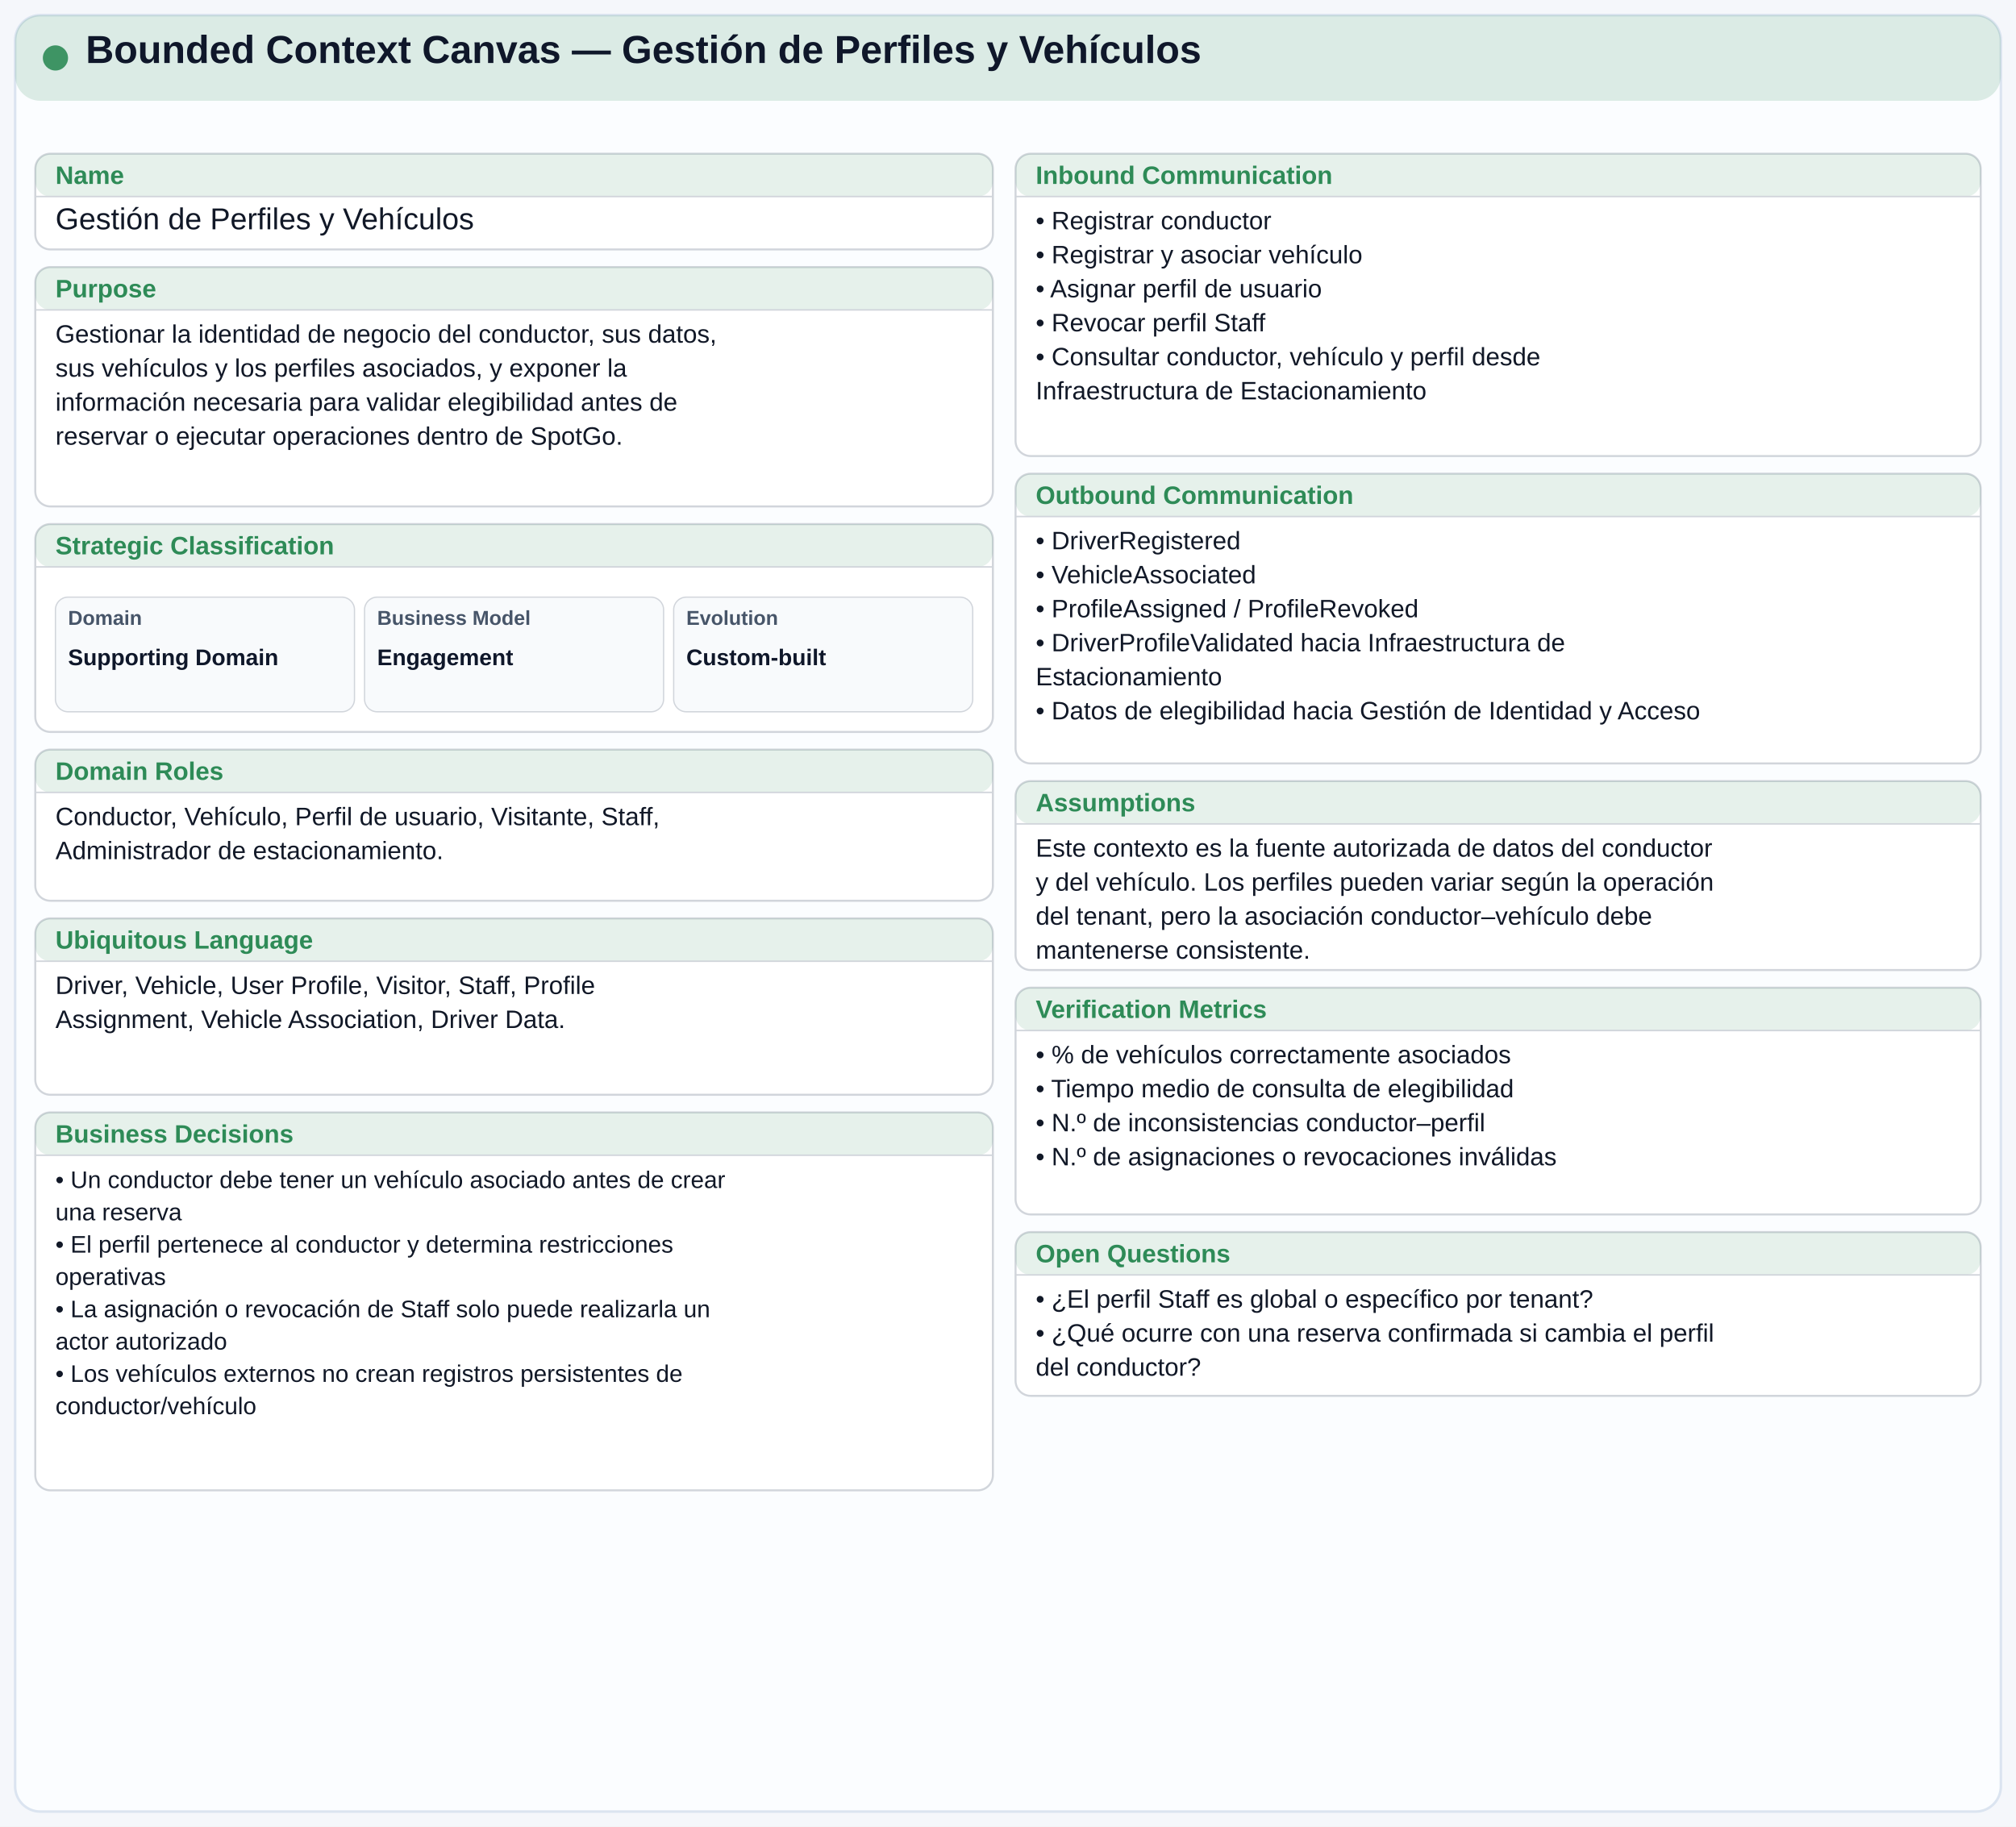
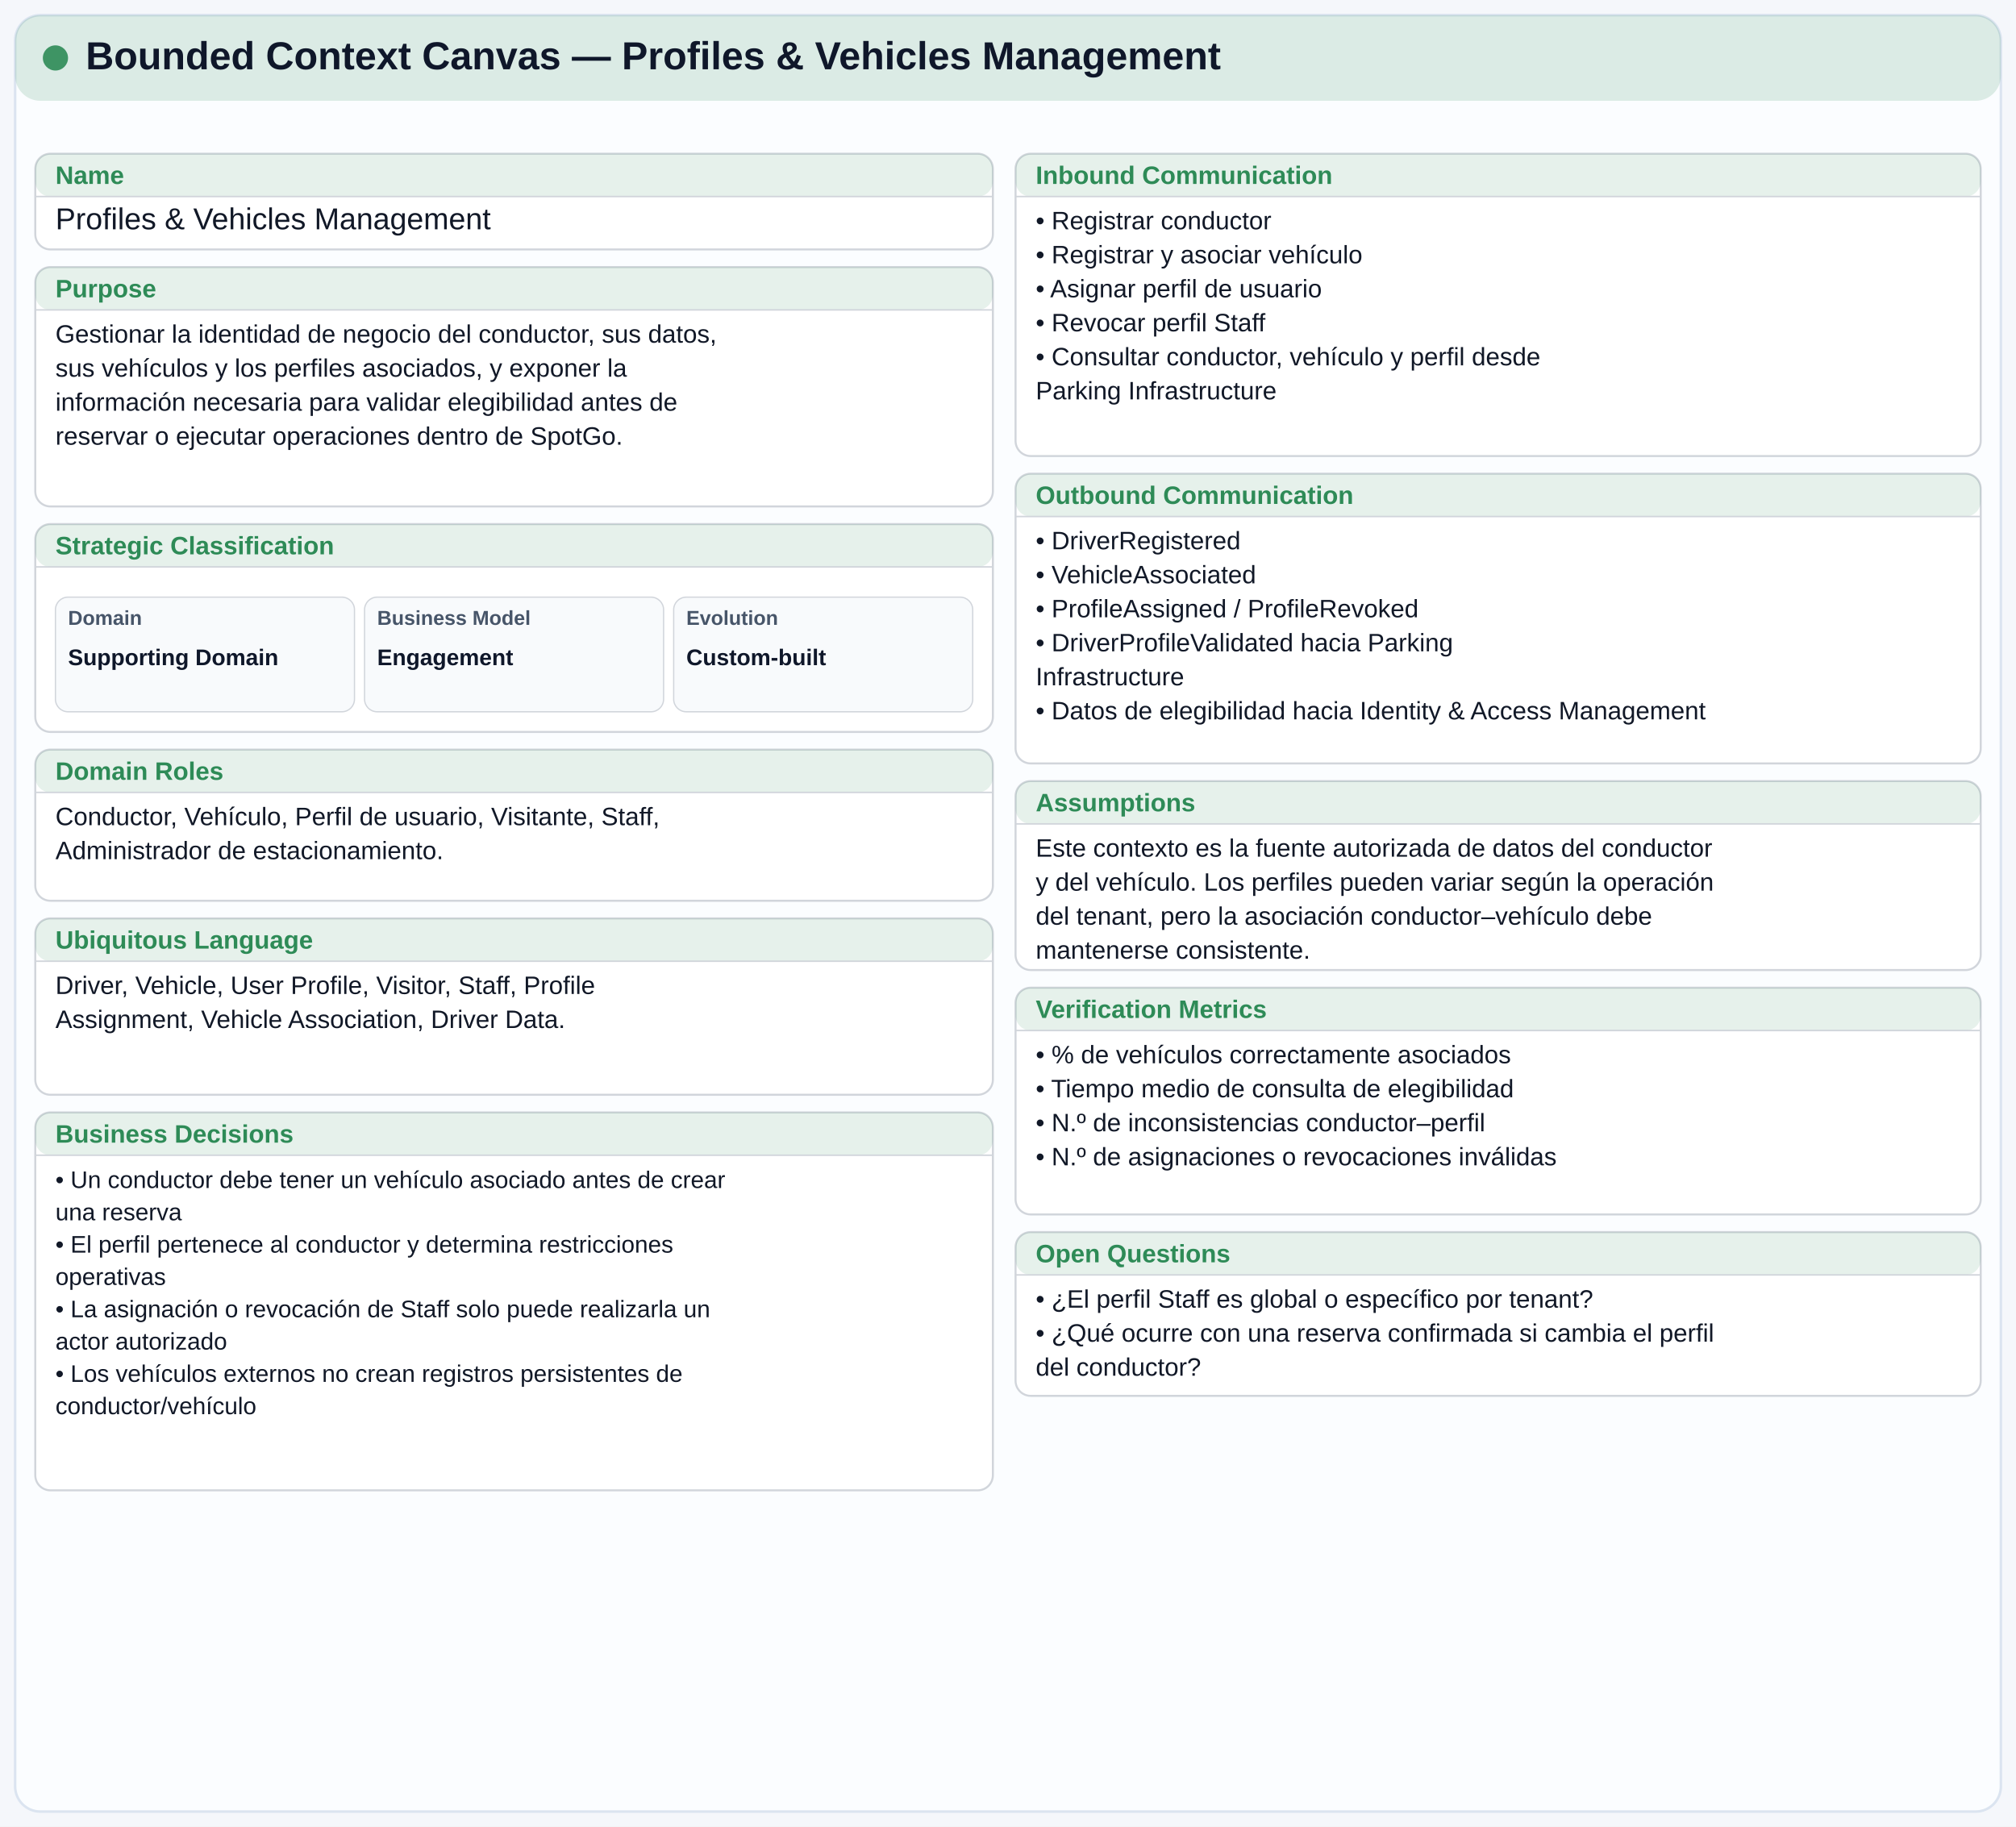
<svg xmlns="http://www.w3.org/2000/svg" width="1600" height="1450" viewBox="0 0 1600 1450">
  <rect width="100%" height="100%" fill="#f5f7fb" />
  <rect x="12" y="12" width="1576" height="1426" rx="20" fill="#fbfdff" stroke="#dbe4f0" stroke-width="2" />
  <rect x="12" y="12" width="1576" height="68" rx="20" fill="#2E8B57" opacity="0.16" />
  <circle cx="44" cy="46" r="10" fill="#2E8B57" opacity="0.9" />
-   <text x="68" y="50" font-family="Arial, Helvetica, sans-serif" font-size="31" fill="#0f172a" font-weight="bold">
-     <tspan x="68" dy="0">Bounded Context Canvas — Gestión de Perfiles y Vehículos</tspan>
+   <text x="68" y="55" font-family="Arial, Helvetica, sans-serif" font-size="31" fill="#0f172a" font-weight="bold">
+     <tspan x="68" dy="0">Bounded Context Canvas — Profiles &amp; Vehicles Management</tspan>
  </text>
  <g>
    <rect x="28" y="122" width="760" height="76" rx="12" fill="#ffffff" stroke="#d1d5db" stroke-width="1.6" />
    <rect x="28" y="122" width="760" height="34" rx="12" fill="#2E8B57" opacity="0.12" />
    <line x1="28" y1="156" x2="788" y2="156" stroke="#d1d5db" stroke-width="1.2" />
    <text x="44" y="146" font-family="Arial, Helvetica, sans-serif" font-size="20" fill="#2E8B57" font-weight="bold">
      <tspan x="44" dy="0">Name</tspan>
    </text>
    <text x="44" y="182" font-family="Arial, Helvetica, sans-serif" font-size="24" fill="#111827" font-weight="normal">
-       <tspan x="44" dy="0">Gestión de Perfiles y Vehículos</tspan>
+       <tspan x="44" dy="0">Profiles &amp; Vehicles Management</tspan>
    </text>
  </g>
  <g>
    <rect x="28" y="212" width="760" height="190" rx="12" fill="#ffffff" stroke="#d1d5db" stroke-width="1.6" />
    <rect x="28" y="212" width="760" height="34" rx="12" fill="#2E8B57" opacity="0.12" />
    <line x1="28" y1="246" x2="788" y2="246" stroke="#d1d5db" stroke-width="1.2" />
    <text x="44" y="236" font-family="Arial, Helvetica, sans-serif" font-size="20" fill="#2E8B57" font-weight="bold">
      <tspan x="44" dy="0">Purpose</tspan>
    </text>
    <text x="44" y="272" font-family="Arial, Helvetica, sans-serif" font-size="20" fill="#111827" font-weight="normal">
      <tspan x="44" dy="0">Gestionar la identidad de negocio del conductor, sus datos,</tspan>
      <tspan x="44" dy="27.0">sus vehículos y los perfiles asociados, y exponer la</tspan>
      <tspan x="44" dy="27.0">información necesaria para validar elegibilidad antes de</tspan>
      <tspan x="44" dy="27.0">reservar o ejecutar operaciones dentro de SpotGo.</tspan>
    </text>
  </g>
  <g>
    <rect x="28" y="416" width="760" height="165" rx="12" fill="#ffffff" stroke="#d1d5db" stroke-width="1.6" />
    <rect x="28" y="416" width="760" height="34" rx="12" fill="#2E8B57" opacity="0.12" />
    <line x1="28" y1="450" x2="788" y2="450" stroke="#d1d5db" stroke-width="1.2" />
    <text x="44" y="440" font-family="Arial, Helvetica, sans-serif" font-size="20" fill="#2E8B57" font-weight="bold">
      <tspan x="44" dy="0">Strategic Classification</tspan>
    </text>
    <rect x="44.0" y="474" width="237.333" height="91" rx="10" fill="#f8fafc" stroke="#d1d5db" stroke-width="1" />
    <text x="54.0" y="496" font-family="Arial, Helvetica, sans-serif" font-size="16" fill="#475569" font-weight="bold">
      <tspan x="54.0" dy="0">Domain</tspan>
    </text>
    <text x="54.0" y="528" font-family="Arial, Helvetica, sans-serif" font-size="18" fill="#0f172a" font-weight="bold">
      <tspan x="54.0" dy="0">Supporting Domain</tspan>
    </text>
    <rect x="289.333" y="474" width="237.333" height="91" rx="10" fill="#f8fafc" stroke="#d1d5db" stroke-width="1" />
    <text x="299.333" y="496" font-family="Arial, Helvetica, sans-serif" font-size="16" fill="#475569" font-weight="bold">
      <tspan x="299.333" dy="0">Business Model</tspan>
    </text>
    <text x="299.333" y="528" font-family="Arial, Helvetica, sans-serif" font-size="18" fill="#0f172a" font-weight="bold">
      <tspan x="299.333" dy="0">Engagement</tspan>
    </text>
    <rect x="534.667" y="474" width="237.333" height="91" rx="10" fill="#f8fafc" stroke="#d1d5db" stroke-width="1" />
    <text x="544.667" y="496" font-family="Arial, Helvetica, sans-serif" font-size="16" fill="#475569" font-weight="bold">
      <tspan x="544.667" dy="0">Evolution</tspan>
    </text>
    <text x="544.667" y="528" font-family="Arial, Helvetica, sans-serif" font-size="18" fill="#0f172a" font-weight="bold">
      <tspan x="544.667" dy="0">Custom-built</tspan>
    </text>
  </g>
  <g>
    <rect x="28" y="595" width="760" height="120" rx="12" fill="#ffffff" stroke="#d1d5db" stroke-width="1.6" />
    <rect x="28" y="595" width="760" height="34" rx="12" fill="#2E8B57" opacity="0.12" />
    <line x1="28" y1="629" x2="788" y2="629" stroke="#d1d5db" stroke-width="1.2" />
    <text x="44" y="619" font-family="Arial, Helvetica, sans-serif" font-size="20" fill="#2E8B57" font-weight="bold">
      <tspan x="44" dy="0">Domain Roles</tspan>
    </text>
    <text x="44" y="655" font-family="Arial, Helvetica, sans-serif" font-size="20" fill="#111827" font-weight="normal">
      <tspan x="44" dy="0">Conductor, Vehículo, Perfil de usuario, Visitante, Staff,</tspan>
      <tspan x="44" dy="27.0">Administrador de estacionamiento.</tspan>
    </text>
  </g>
  <g>
    <rect x="28" y="729" width="760" height="140" rx="12" fill="#ffffff" stroke="#d1d5db" stroke-width="1.6" />
    <rect x="28" y="729" width="760" height="34" rx="12" fill="#2E8B57" opacity="0.12" />
    <line x1="28" y1="763" x2="788" y2="763" stroke="#d1d5db" stroke-width="1.2" />
    <text x="44" y="753" font-family="Arial, Helvetica, sans-serif" font-size="20" fill="#2E8B57" font-weight="bold">
      <tspan x="44" dy="0">Ubiquitous Language</tspan>
    </text>
    <text x="44" y="789" font-family="Arial, Helvetica, sans-serif" font-size="20" fill="#111827" font-weight="normal">
      <tspan x="44" dy="0">Driver, Vehicle, User Profile, Visitor, Staff, Profile</tspan>
      <tspan x="44" dy="27.0">Assignment, Vehicle Association, Driver Data.</tspan>
    </text>
  </g>
  <g>
    <rect x="28" y="883" width="760" height="300" rx="12" fill="#ffffff" stroke="#d1d5db" stroke-width="1.6" />
    <rect x="28" y="883" width="760" height="34" rx="12" fill="#2E8B57" opacity="0.12" />
    <line x1="28" y1="917" x2="788" y2="917" stroke="#d1d5db" stroke-width="1.2" />
    <text x="44" y="907" font-family="Arial, Helvetica, sans-serif" font-size="20" fill="#2E8B57" font-weight="bold">
      <tspan x="44" dy="0">Business Decisions</tspan>
    </text>
    <text x="44" y="943" font-family="Arial, Helvetica, sans-serif" font-size="19" fill="#111827" font-weight="normal">
      <tspan x="44" dy="0">• Un conductor debe tener un vehículo asociado antes de crear</tspan>
      <tspan x="44" dy="25.65">  una reserva</tspan>
      <tspan x="44" dy="25.65">• El perfil pertenece al conductor y determina restricciones</tspan>
      <tspan x="44" dy="25.65">  operativas</tspan>
      <tspan x="44" dy="25.65">• La asignación o revocación de Staff solo puede realizarla un</tspan>
      <tspan x="44" dy="25.65">  actor autorizado</tspan>
      <tspan x="44" dy="25.65">• Los vehículos externos no crean registros persistentes de</tspan>
      <tspan x="44" dy="25.65">  conductor/vehículo</tspan>
    </text>
  </g>
  <g>
    <rect x="806" y="122" width="766" height="240" rx="12" fill="#ffffff" stroke="#d1d5db" stroke-width="1.6" />
    <rect x="806" y="122" width="766" height="34" rx="12" fill="#2E8B57" opacity="0.12" />
    <line x1="806" y1="156" x2="1572" y2="156" stroke="#d1d5db" stroke-width="1.2" />
    <text x="822" y="146" font-family="Arial, Helvetica, sans-serif" font-size="20" fill="#2E8B57" font-weight="bold">
      <tspan x="822" dy="0">Inbound Communication</tspan>
    </text>
    <text x="822" y="182" font-family="Arial, Helvetica, sans-serif" font-size="20" fill="#111827" font-weight="normal">
      <tspan x="822" dy="0">• Registrar conductor</tspan>
      <tspan x="822" dy="27.0">• Registrar y asociar vehículo</tspan>
      <tspan x="822" dy="27.0">• Asignar perfil de usuario</tspan>
      <tspan x="822" dy="27.0">• Revocar perfil Staff</tspan>
      <tspan x="822" dy="27.0">• Consultar conductor, vehículo y perfil desde</tspan>
-       <tspan x="822" dy="27.0">  Infraestructura de Estacionamiento</tspan>
+       <tspan x="822" dy="27.0">  Parking Infrastructure</tspan>
    </text>
  </g>
  <g>
    <rect x="806" y="376" width="766" height="230" rx="12" fill="#ffffff" stroke="#d1d5db" stroke-width="1.6" />
    <rect x="806" y="376" width="766" height="34" rx="12" fill="#2E8B57" opacity="0.12" />
    <line x1="806" y1="410" x2="1572" y2="410" stroke="#d1d5db" stroke-width="1.2" />
    <text x="822" y="400" font-family="Arial, Helvetica, sans-serif" font-size="20" fill="#2E8B57" font-weight="bold">
      <tspan x="822" dy="0">Outbound Communication</tspan>
    </text>
    <text x="822" y="436" font-family="Arial, Helvetica, sans-serif" font-size="20" fill="#111827" font-weight="normal">
      <tspan x="822" dy="0">• DriverRegistered</tspan>
      <tspan x="822" dy="27.0">• VehicleAssociated</tspan>
      <tspan x="822" dy="27.0">• ProfileAssigned / ProfileRevoked</tspan>
-       <tspan x="822" dy="27.0">• DriverProfileValidated hacia Infraestructura de</tspan>
-       <tspan x="822" dy="27.0">  Estacionamiento</tspan>
-       <tspan x="822" dy="27.0">• Datos de elegibilidad hacia Gestión de Identidad y Acceso</tspan>
+       <tspan x="822" dy="27.0">• DriverProfileValidated hacia Parking</tspan>
+       <tspan x="822" dy="27.0">  Infrastructure</tspan>
+       <tspan x="822" dy="27.0">• Datos de elegibilidad hacia Identity &amp; Access Management</tspan>
    </text>
  </g>
  <g>
    <rect x="806" y="620" width="766" height="150" rx="12" fill="#ffffff" stroke="#d1d5db" stroke-width="1.6" />
    <rect x="806" y="620" width="766" height="34" rx="12" fill="#2E8B57" opacity="0.12" />
    <line x1="806" y1="654" x2="1572" y2="654" stroke="#d1d5db" stroke-width="1.2" />
    <text x="822" y="644" font-family="Arial, Helvetica, sans-serif" font-size="20" fill="#2E8B57" font-weight="bold">
      <tspan x="822" dy="0">Assumptions</tspan>
    </text>
    <text x="822" y="680" font-family="Arial, Helvetica, sans-serif" font-size="20" fill="#111827" font-weight="normal">
      <tspan x="822" dy="0">Este contexto es la fuente autorizada de datos del conductor</tspan>
      <tspan x="822" dy="27.0">y del vehículo. Los perfiles pueden variar según la operación</tspan>
      <tspan x="822" dy="27.0">del tenant, pero la asociación conductor–vehículo debe</tspan>
      <tspan x="822" dy="27.0">mantenerse consistente.</tspan>
    </text>
  </g>
  <g>
    <rect x="806" y="784" width="766" height="180" rx="12" fill="#ffffff" stroke="#d1d5db" stroke-width="1.6" />
    <rect x="806" y="784" width="766" height="34" rx="12" fill="#2E8B57" opacity="0.12" />
    <line x1="806" y1="818" x2="1572" y2="818" stroke="#d1d5db" stroke-width="1.2" />
    <text x="822" y="808" font-family="Arial, Helvetica, sans-serif" font-size="20" fill="#2E8B57" font-weight="bold">
      <tspan x="822" dy="0">Verification Metrics</tspan>
    </text>
    <text x="822" y="844" font-family="Arial, Helvetica, sans-serif" font-size="20" fill="#111827" font-weight="normal">
      <tspan x="822" dy="0">• % de vehículos correctamente asociados</tspan>
      <tspan x="822" dy="27.0">• Tiempo medio de consulta de elegibilidad</tspan>
      <tspan x="822" dy="27.0">• N.º de inconsistencias conductor–perfil</tspan>
      <tspan x="822" dy="27.0">• N.º de asignaciones o revocaciones inválidas</tspan>
    </text>
  </g>
  <g>
    <rect x="806" y="978" width="766" height="130" rx="12" fill="#ffffff" stroke="#d1d5db" stroke-width="1.6" />
    <rect x="806" y="978" width="766" height="34" rx="12" fill="#2E8B57" opacity="0.12" />
    <line x1="806" y1="1012" x2="1572" y2="1012" stroke="#d1d5db" stroke-width="1.2" />
    <text x="822" y="1002" font-family="Arial, Helvetica, sans-serif" font-size="20" fill="#2E8B57" font-weight="bold">
      <tspan x="822" dy="0">Open Questions</tspan>
    </text>
    <text x="822" y="1038" font-family="Arial, Helvetica, sans-serif" font-size="20" fill="#111827" font-weight="normal">
      <tspan x="822" dy="0">• ¿El perfil Staff es global o específico por tenant?</tspan>
      <tspan x="822" dy="27.0">• ¿Qué ocurre con una reserva confirmada si cambia el perfil</tspan>
      <tspan x="822" dy="27.0">  del conductor?</tspan>
    </text>
  </g>
</svg>
